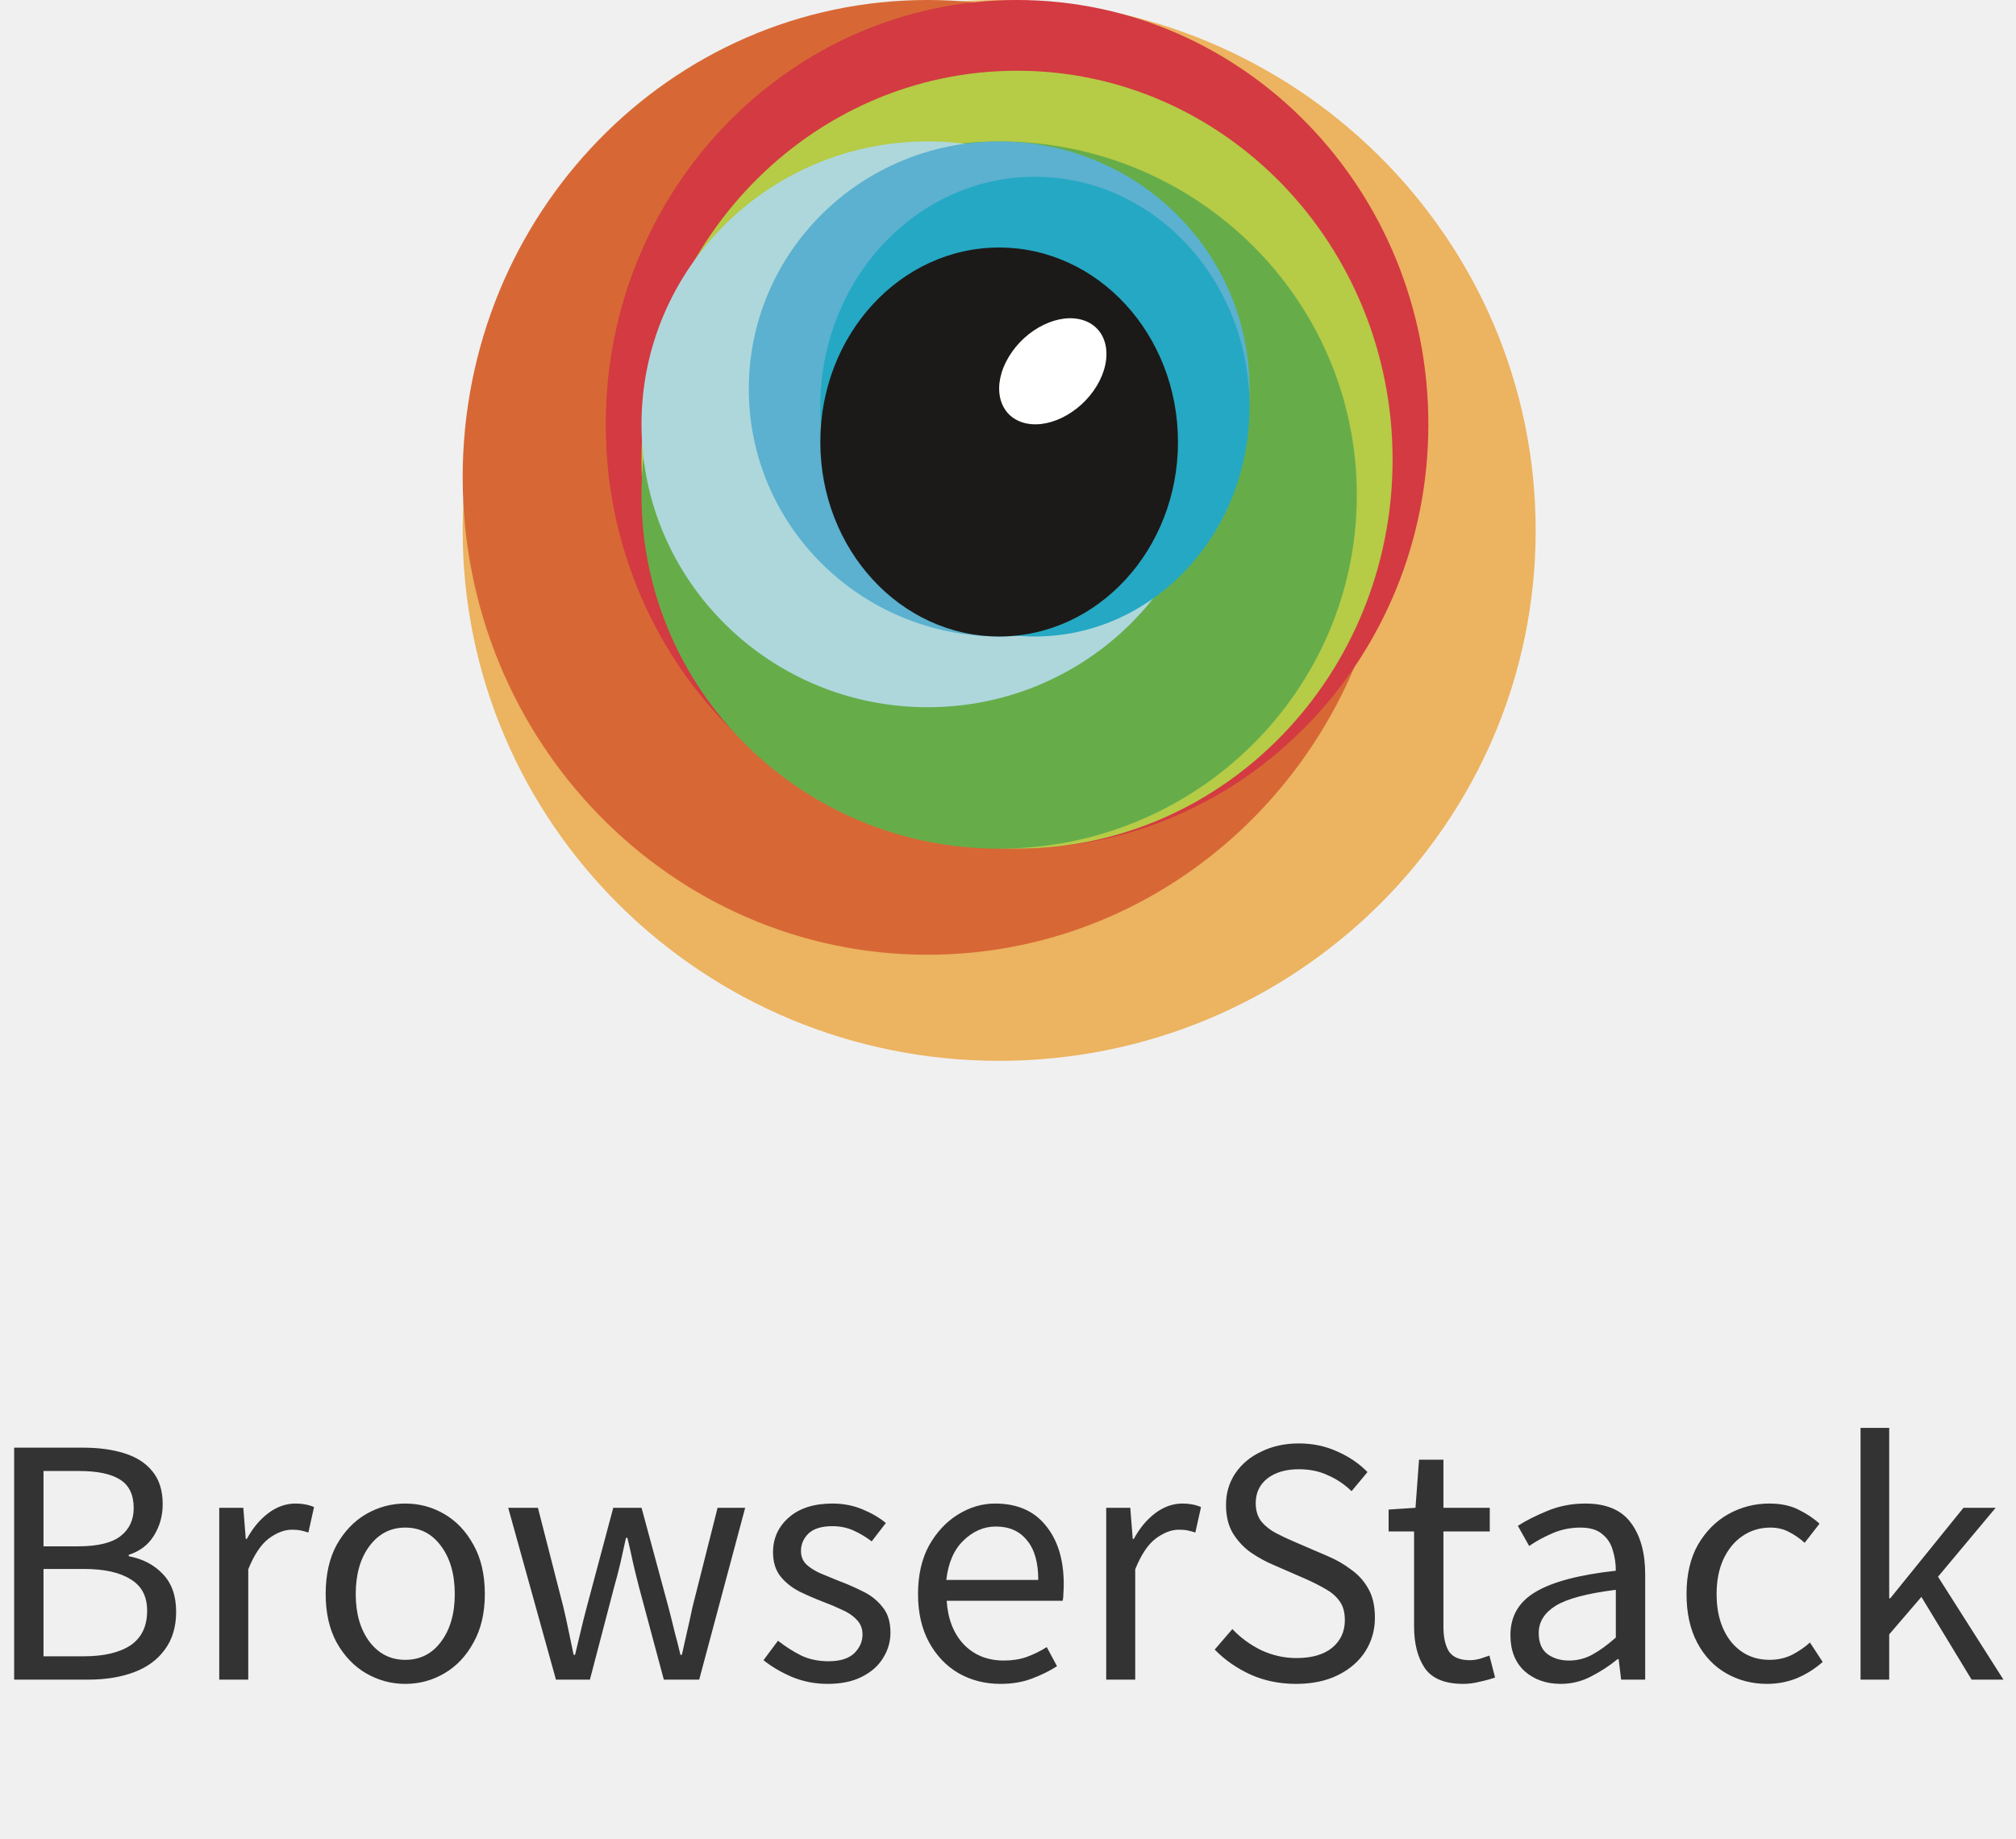
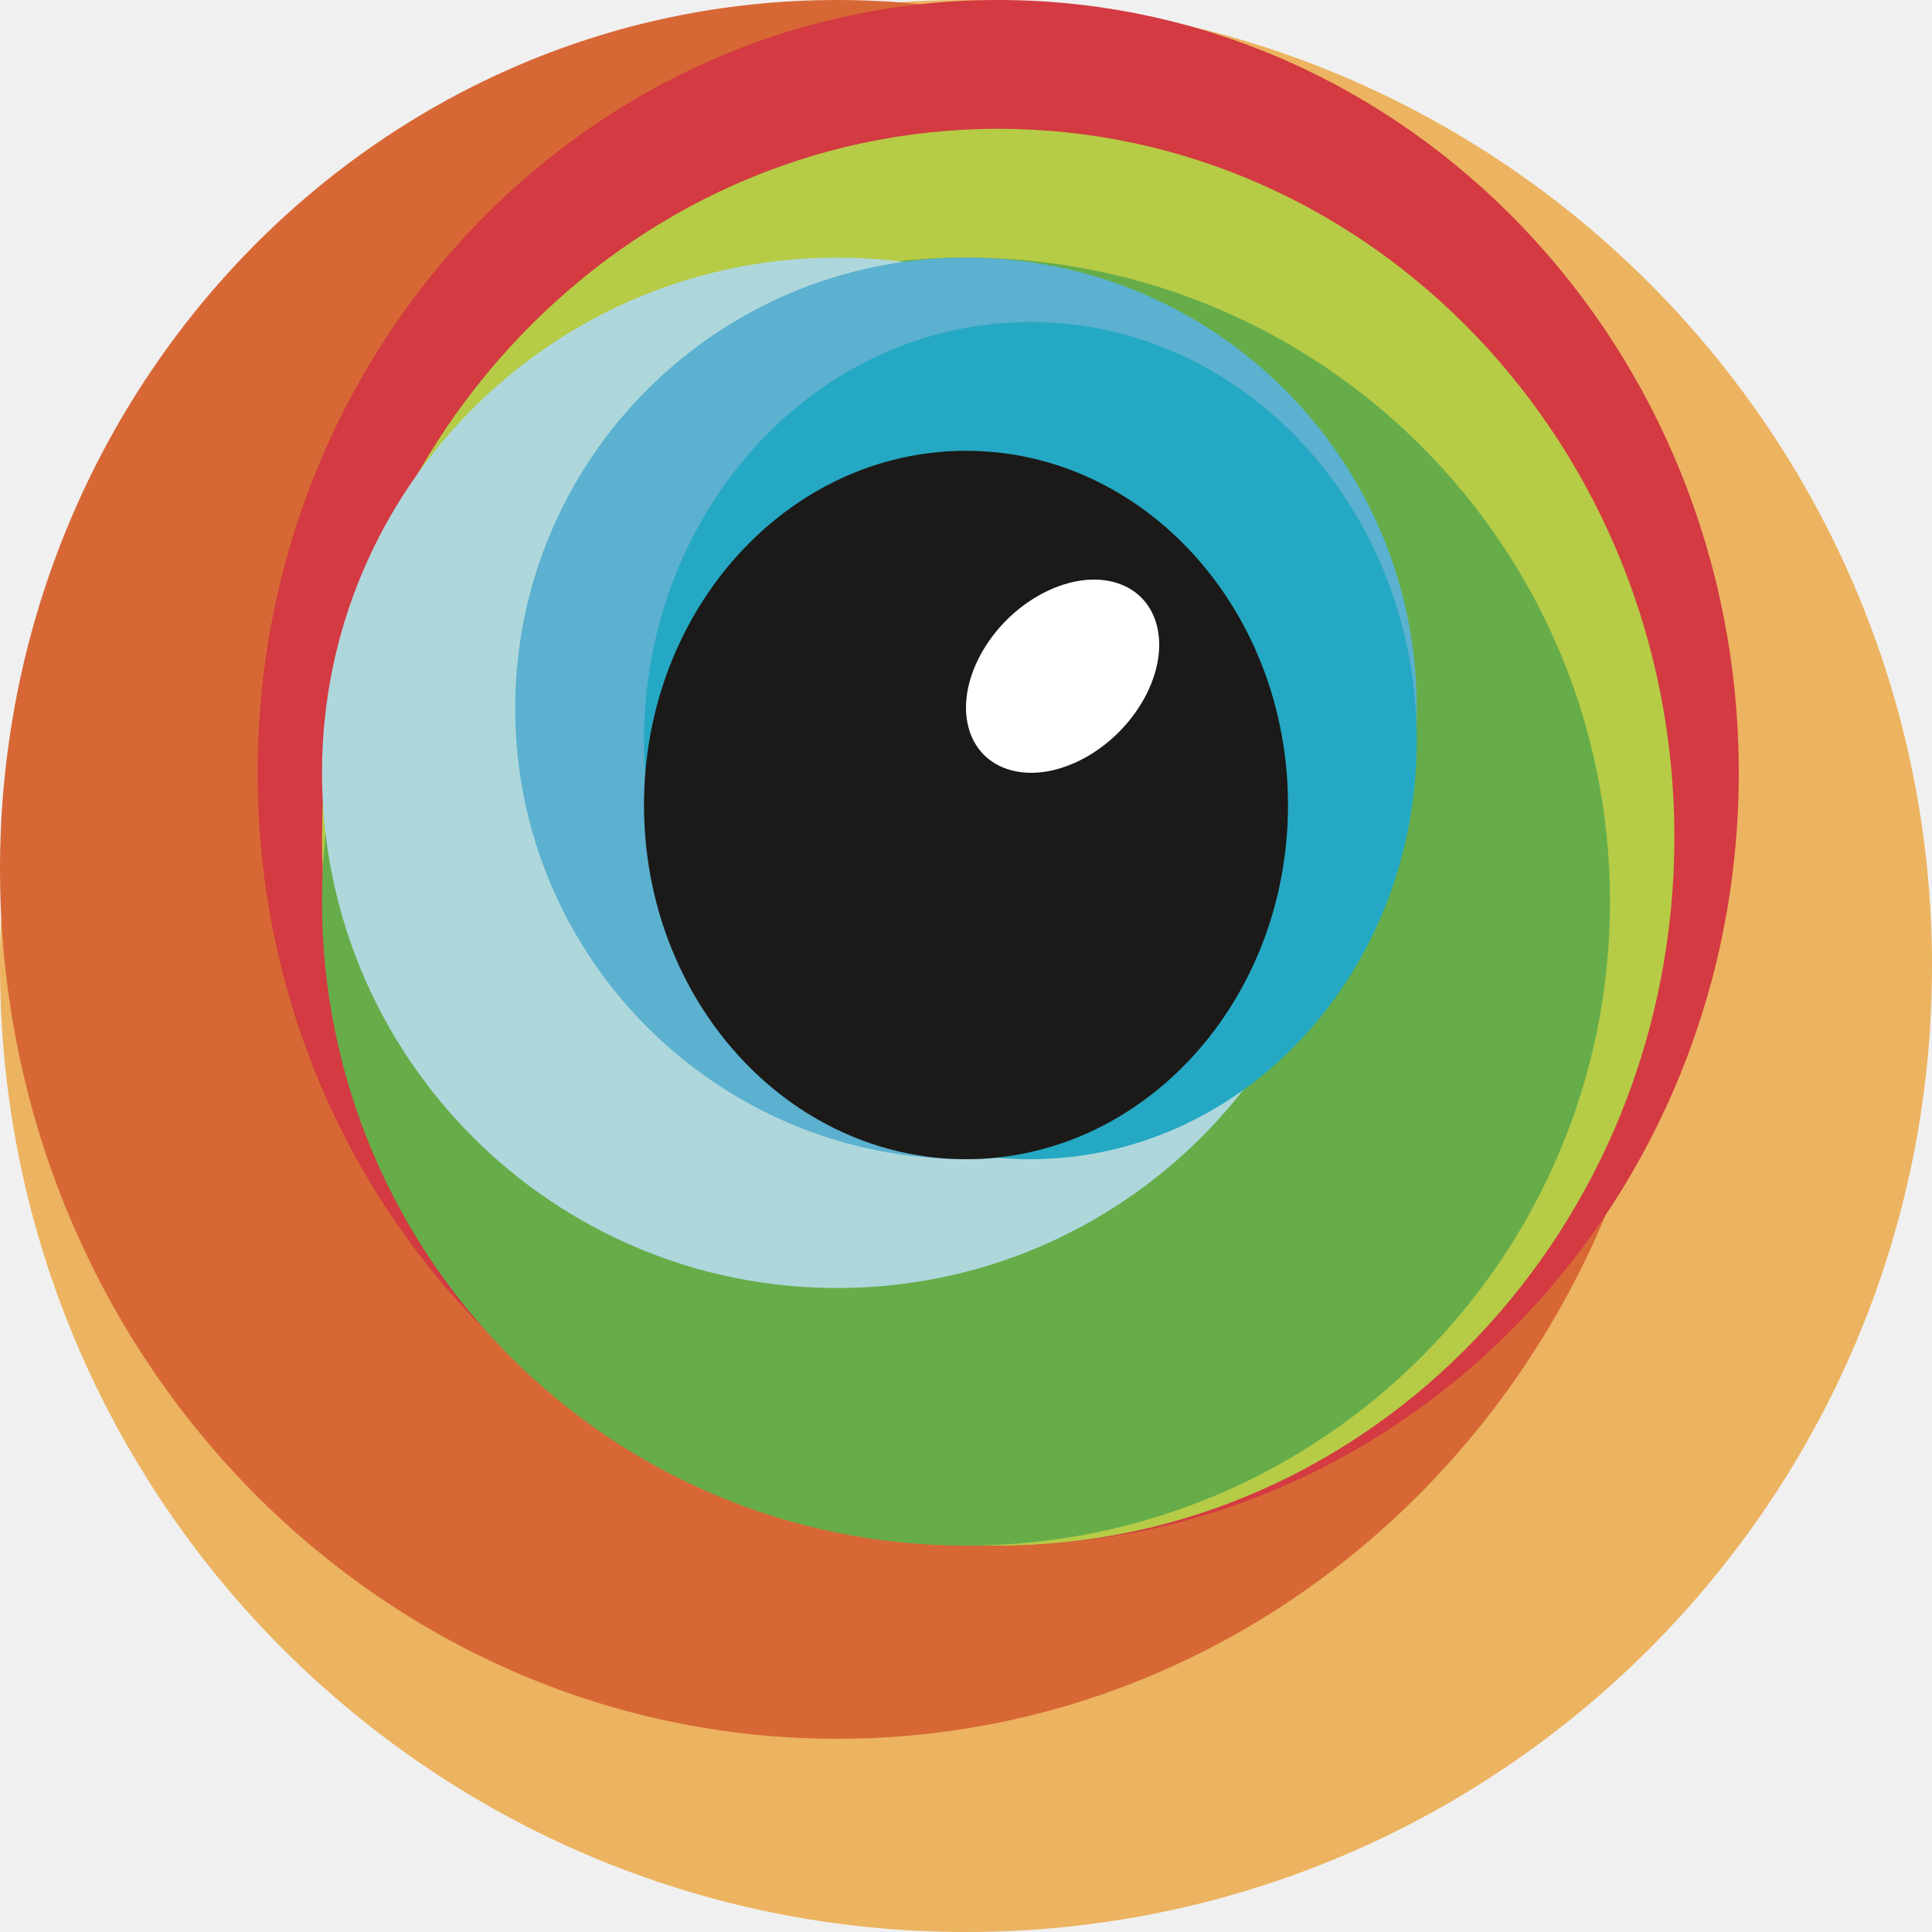
- <svg xmlns="http://www.w3.org/2000/svg" width="114" height="104" viewBox="0 0 114 104" fill="none">
-   <path fill-rule="evenodd" clip-rule="evenodd" d="M86.838 30C86.838 46.569 73.255 60 56.5 60C39.745 60 26.163 46.569 26.163 30C26.163 13.432 39.745 0 56.5 0C73.255 0 86.838 13.432 86.838 30Z" fill="#ECB360" />
-   <path fill-rule="evenodd" clip-rule="evenodd" d="M78.747 27C78.747 41.912 66.975 54 52.455 54C37.934 54 26.163 41.912 26.163 27C26.163 12.088 37.934 0 52.455 0C66.975 0 78.747 12.088 78.747 27Z" fill="#D76835" />
-   <path fill-rule="evenodd" clip-rule="evenodd" d="M80.77 24C80.77 37.255 70.356 48 57.51 48C44.666 48 34.252 37.255 34.252 24C34.252 10.745 44.666 0 57.51 0C70.356 0 80.77 10.745 80.77 24Z" fill="#D33A41" />
-   <path fill-rule="evenodd" clip-rule="evenodd" d="M78.748 26C78.748 38.15 69.24 48 57.511 48C45.783 48 36.275 38.15 36.275 26C36.275 13.85 45.783 4 57.511 4C69.24 4 78.748 13.85 78.748 26Z" fill="#B6CB46" />
-   <path fill-rule="evenodd" clip-rule="evenodd" d="M76.725 28C76.725 39.045 67.67 48 56.5 48C45.331 48 36.275 39.045 36.275 28C36.275 16.954 45.331 8 56.5 8C67.67 8 76.725 16.954 76.725 28Z" fill="#66AD4A" />
-   <path fill-rule="evenodd" clip-rule="evenodd" d="M68.635 24C68.635 32.837 61.391 40 52.455 40C43.519 40 36.275 32.837 36.275 24C36.275 15.164 43.519 8 52.455 8C61.391 8 68.635 15.164 68.635 24Z" fill="#AED7DC" />
-   <path fill-rule="evenodd" clip-rule="evenodd" d="M70.658 22C70.658 29.732 64.32 36 56.5 36C48.681 36 42.343 29.732 42.343 22C42.343 14.268 48.681 8 56.5 8C64.32 8 70.658 14.268 70.658 22Z" fill="#5BB1CF" />
-   <path fill-rule="evenodd" clip-rule="evenodd" d="M70.657 23C70.657 30.18 65.224 36 58.522 36C51.82 36 46.387 30.18 46.387 23C46.387 15.821 51.82 10 58.522 10C65.224 10 70.657 15.821 70.657 23Z" fill="#25A8C3" />
-   <path fill-rule="evenodd" clip-rule="evenodd" d="M56.499 36C50.915 36 46.387 31.075 46.387 25C46.387 18.924 50.915 14 56.499 14C62.084 14 66.612 18.924 66.612 25C66.612 31.075 62.084 36 56.499 36Z" fill="#1B1A18" />
-   <path fill-rule="evenodd" clip-rule="evenodd" d="M62.018 21.828C61.056 23.42 59.164 24.34 57.792 23.883C56.42 23.426 56.088 21.764 57.05 20.172C58.012 18.58 59.903 17.66 61.275 18.117C62.647 18.574 62.979 20.235 62.018 21.828Z" fill="white" />
-   <path d="M0.8 95V81.88H4.7C5.593 81.88 6.373 81.987 7.04 82.2C7.72 82.413 8.247 82.753 8.62 83.22C9.007 83.687 9.2 84.307 9.2 85.08C9.2 85.733 9.033 86.327 8.7 86.86C8.38 87.38 7.907 87.74 7.28 87.94V88.02C8.067 88.167 8.707 88.5 9.2 89.02C9.707 89.54 9.96 90.253 9.96 91.16C9.96 92.013 9.747 92.727 9.32 93.3C8.907 93.873 8.327 94.3 7.58 94.58C6.833 94.86 5.967 95 4.98 95H0.8ZM2.46 87.46H4.4C5.52 87.46 6.327 87.267 6.82 86.88C7.313 86.493 7.56 85.967 7.56 85.3C7.56 84.54 7.3 84 6.78 83.68C6.273 83.36 5.507 83.2 4.48 83.2H2.46V87.46ZM2.46 93.68H4.74C5.873 93.68 6.753 93.473 7.38 93.06C8.007 92.633 8.32 91.98 8.32 91.1C8.32 90.287 8.007 89.693 7.38 89.32C6.767 88.933 5.887 88.74 4.74 88.74H2.46V93.68ZM12.398 95V85.28H13.758L13.898 87.04H13.958C14.291 86.427 14.698 85.94 15.178 85.58C15.658 85.22 16.171 85.04 16.718 85.04C17.105 85.04 17.451 85.107 17.758 85.24L17.438 86.68C17.278 86.627 17.131 86.587 16.998 86.56C16.864 86.533 16.698 86.52 16.498 86.52C16.084 86.52 15.651 86.687 15.198 87.02C14.758 87.353 14.371 87.933 14.038 88.76V95H12.398ZM22.916 95.24C22.129 95.24 21.389 95.04 20.696 94.64C20.016 94.24 19.463 93.66 19.036 92.9C18.623 92.14 18.416 91.227 18.416 90.16C18.416 89.067 18.623 88.14 19.036 87.38C19.463 86.62 20.016 86.04 20.696 85.64C21.389 85.24 22.129 85.04 22.916 85.04C23.716 85.04 24.456 85.24 25.136 85.64C25.816 86.04 26.363 86.62 26.776 87.38C27.203 88.14 27.416 89.067 27.416 90.16C27.416 91.227 27.203 92.14 26.776 92.9C26.363 93.66 25.816 94.24 25.136 94.64C24.456 95.04 23.716 95.24 22.916 95.24ZM22.916 93.88C23.756 93.88 24.429 93.54 24.936 92.86C25.456 92.167 25.716 91.267 25.716 90.16C25.716 89.04 25.456 88.133 24.936 87.44C24.429 86.747 23.756 86.4 22.916 86.4C22.089 86.4 21.416 86.747 20.896 87.44C20.376 88.133 20.116 89.04 20.116 90.16C20.116 91.267 20.376 92.167 20.896 92.86C21.416 93.54 22.089 93.88 22.916 93.88ZM31.438 95L28.738 85.28H30.418L31.858 90.9C31.965 91.353 32.065 91.807 32.158 92.26C32.251 92.7 32.344 93.147 32.438 93.6H32.518C32.624 93.147 32.731 92.7 32.838 92.26C32.944 91.807 33.058 91.353 33.178 90.9L34.678 85.28H36.278L37.798 90.9C37.918 91.353 38.031 91.807 38.138 92.26C38.258 92.7 38.371 93.147 38.478 93.6H38.558C38.664 93.147 38.764 92.7 38.858 92.26C38.965 91.807 39.065 91.353 39.158 90.9L40.578 85.28H42.138L39.538 95H37.538L36.138 89.78C36.018 89.313 35.904 88.853 35.798 88.4C35.705 87.947 35.598 87.473 35.478 86.98H35.398C35.291 87.473 35.184 87.953 35.078 88.42C34.971 88.873 34.851 89.333 34.718 89.8L33.358 95H31.438ZM46.793 95.24C46.1 95.24 45.44 95.113 44.813 94.86C44.187 94.593 43.64 94.273 43.173 93.9L43.993 92.8C44.42 93.133 44.86 93.413 45.313 93.64C45.767 93.853 46.28 93.96 46.853 93.96C47.493 93.96 47.973 93.813 48.293 93.52C48.613 93.213 48.773 92.853 48.773 92.44C48.773 92.107 48.66 91.827 48.433 91.6C48.22 91.373 47.94 91.187 47.593 91.04C47.26 90.88 46.913 90.733 46.553 90.6C46.1 90.427 45.653 90.233 45.213 90.02C44.773 89.793 44.413 89.507 44.133 89.16C43.853 88.8 43.713 88.347 43.713 87.8C43.713 87.013 44.007 86.36 44.593 85.84C45.193 85.307 46.02 85.04 47.073 85.04C47.673 85.04 48.233 85.147 48.753 85.36C49.273 85.573 49.72 85.833 50.093 86.14L49.293 87.18C48.96 86.927 48.613 86.72 48.253 86.56C47.893 86.4 47.5 86.32 47.073 86.32C46.46 86.32 46.007 86.46 45.713 86.74C45.433 87.02 45.293 87.347 45.293 87.72C45.293 88.027 45.393 88.28 45.593 88.48C45.793 88.667 46.053 88.833 46.373 88.98C46.693 89.113 47.033 89.253 47.393 89.4C47.86 89.573 48.32 89.773 48.773 90C49.227 90.213 49.6 90.507 49.893 90.88C50.2 91.24 50.353 91.727 50.353 92.34C50.353 92.86 50.213 93.34 49.933 93.78C49.667 94.22 49.267 94.573 48.733 94.84C48.213 95.107 47.567 95.24 46.793 95.24ZM56.572 95.24C55.706 95.24 54.919 95.04 54.212 94.64C53.505 94.227 52.946 93.64 52.532 92.88C52.119 92.12 51.912 91.213 51.912 90.16C51.912 89.093 52.119 88.18 52.532 87.42C52.959 86.66 53.505 86.073 54.172 85.66C54.839 85.247 55.539 85.04 56.272 85.04C57.512 85.04 58.465 85.453 59.132 86.28C59.812 87.107 60.152 88.213 60.152 89.6C60.152 89.773 60.145 89.947 60.132 90.12C60.132 90.28 60.119 90.42 60.092 90.54H53.532C53.599 91.567 53.919 92.387 54.492 93C55.079 93.613 55.839 93.92 56.772 93.92C57.239 93.92 57.666 93.853 58.052 93.72C58.452 93.573 58.832 93.387 59.192 93.16L59.772 94.24C59.359 94.507 58.886 94.74 58.352 94.94C57.832 95.14 57.239 95.24 56.572 95.24ZM53.512 89.36H58.712C58.712 88.373 58.499 87.627 58.072 87.12C57.659 86.6 57.072 86.34 56.312 86.34C55.632 86.34 55.019 86.607 54.472 87.14C53.939 87.66 53.619 88.4 53.512 89.36ZM62.554 95V85.28H63.914L64.054 87.04H64.114C64.447 86.427 64.854 85.94 65.334 85.58C65.814 85.22 66.327 85.04 66.874 85.04C67.261 85.04 67.607 85.107 67.914 85.24L67.594 86.68C67.434 86.627 67.287 86.587 67.154 86.56C67.021 86.533 66.854 86.52 66.654 86.52C66.241 86.52 65.807 86.687 65.354 87.02C64.914 87.353 64.527 87.933 64.194 88.76V95H62.554ZM73.288 95.24C72.368 95.24 71.514 95.067 70.728 94.72C69.941 94.36 69.261 93.887 68.688 93.3L69.688 92.14C70.154 92.633 70.701 93.033 71.328 93.34C71.968 93.633 72.628 93.78 73.308 93.78C74.174 93.78 74.848 93.587 75.328 93.2C75.808 92.8 76.048 92.28 76.048 91.64C76.048 91.187 75.948 90.827 75.748 90.56C75.561 90.293 75.301 90.067 74.968 89.88C74.648 89.693 74.281 89.507 73.868 89.32L71.988 88.5C71.574 88.327 71.161 88.1 70.748 87.82C70.348 87.54 70.008 87.18 69.728 86.74C69.461 86.3 69.328 85.76 69.328 85.12C69.328 84.453 69.501 83.86 69.848 83.34C70.208 82.807 70.701 82.393 71.328 82.1C71.954 81.793 72.661 81.64 73.448 81.64C74.234 81.64 74.961 81.793 75.628 82.1C76.294 82.393 76.861 82.78 77.328 83.26L76.428 84.34C76.028 83.953 75.581 83.653 75.088 83.44C74.608 83.213 74.061 83.1 73.448 83.1C72.714 83.1 72.121 83.273 71.668 83.62C71.228 83.967 71.008 84.433 71.008 85.02C71.008 85.433 71.114 85.78 71.328 86.06C71.554 86.327 71.834 86.547 72.168 86.72C72.501 86.893 72.841 87.053 73.188 87.2L75.048 88C75.554 88.213 76.008 88.473 76.408 88.78C76.821 89.073 77.148 89.44 77.388 89.88C77.628 90.307 77.748 90.847 77.748 91.5C77.748 92.193 77.568 92.827 77.208 93.4C76.848 93.96 76.334 94.407 75.668 94.74C75.001 95.073 74.208 95.24 73.288 95.24ZM82.743 95.24C81.703 95.24 80.976 94.94 80.563 94.34C80.163 93.74 79.963 92.96 79.963 92V86.62H78.523V85.38L80.043 85.28L80.243 82.56H81.623V85.28H84.243V86.62H81.623V92.02C81.623 92.62 81.73 93.087 81.943 93.42C82.17 93.74 82.563 93.9 83.123 93.9C83.296 93.9 83.483 93.873 83.683 93.82C83.883 93.753 84.063 93.693 84.223 93.64L84.543 94.88C84.276 94.973 83.983 95.053 83.663 95.12C83.356 95.2 83.05 95.24 82.743 95.24ZM88.251 95.24C87.438 95.24 86.758 95 86.211 94.52C85.678 94.027 85.411 93.347 85.411 92.48C85.411 91.413 85.884 90.6 86.831 90.04C87.791 89.467 89.304 89.067 91.371 88.84C91.371 88.427 91.311 88.033 91.191 87.66C91.084 87.287 90.884 86.987 90.591 86.76C90.311 86.52 89.904 86.4 89.371 86.4C88.811 86.4 88.284 86.507 87.791 86.72C87.298 86.933 86.858 87.173 86.471 87.44L85.831 86.3C86.284 86.007 86.838 85.727 87.491 85.46C88.158 85.18 88.878 85.04 89.651 85.04C90.838 85.04 91.698 85.407 92.231 86.14C92.764 86.86 93.031 87.827 93.031 89.04V95H91.671L91.531 93.84H91.471C91.018 94.213 90.518 94.54 89.971 94.82C89.438 95.1 88.864 95.24 88.251 95.24ZM88.731 93.92C89.198 93.92 89.638 93.807 90.051 93.58C90.464 93.353 90.904 93.033 91.371 92.62V89.92C89.758 90.12 88.624 90.42 87.971 90.82C87.331 91.22 87.011 91.733 87.011 92.36C87.011 92.907 87.178 93.307 87.511 93.56C87.844 93.8 88.251 93.92 88.731 93.92ZM99.929 95.24C99.076 95.24 98.303 95.04 97.609 94.64C96.916 94.24 96.369 93.66 95.969 92.9C95.569 92.14 95.369 91.227 95.369 90.16C95.369 89.067 95.583 88.14 96.009 87.38C96.449 86.62 97.023 86.04 97.729 85.64C98.449 85.24 99.223 85.04 100.049 85.04C100.689 85.04 101.236 85.153 101.689 85.38C102.156 85.607 102.556 85.873 102.889 86.18L102.049 87.26C101.769 87.007 101.469 86.8 101.149 86.64C100.843 86.48 100.496 86.4 100.109 86.4C99.523 86.4 98.996 86.56 98.529 86.88C98.076 87.187 97.716 87.627 97.449 88.2C97.196 88.76 97.069 89.413 97.069 90.16C97.069 91.267 97.343 92.167 97.889 92.86C98.449 93.54 99.176 93.88 100.069 93.88C100.523 93.88 100.943 93.787 101.329 93.6C101.716 93.4 102.056 93.167 102.349 92.9L103.069 94C102.629 94.387 102.143 94.693 101.609 94.92C101.076 95.133 100.516 95.24 99.929 95.24ZM105.21 95V80.76H106.83V90.4H106.89L111.03 85.28H112.85L109.59 89.18L113.29 95H111.49L108.65 90.32L106.83 92.44V95H105.21Z" fill="#333333" />
+ <svg xmlns="http://www.w3.org/2000/svg" width="60" height="60" viewBox="0 0 60 60" fill="none">
+   <g clip-path="url(#clip0_1885_32852)">
+     <path fill-rule="evenodd" clip-rule="evenodd" d="M60 30C60 46.569 46.569 60 30 60C13.432 60 0 46.569 0 30C0 13.432 13.432 0 30 0C46.569 0 60 13.432 60 30Z" fill="#ECB360" />
+     <path fill-rule="evenodd" clip-rule="evenodd" d="M52 27C52 41.912 40.359 54 26 54C11.641 54 0 41.912 0 27C0 12.088 11.641 0 26 0C40.359 0 52 12.088 52 27Z" fill="#D76835" />
+     <path fill-rule="evenodd" clip-rule="evenodd" d="M53.999 24C53.999 37.255 43.702 48 30.999 48C18.297 48 8 37.255 8 24C8 10.745 18.297 0 30.999 0C43.702 0 53.999 10.745 53.999 24Z" fill="#D33A41" />
+     <path fill-rule="evenodd" clip-rule="evenodd" d="M52 26C52 38.15 42.598 48 31 48C19.402 48 10 38.15 10 26C10 13.85 19.402 4 31 4C42.598 4 52 13.85 52 26Z" fill="#B6CB46" />
+     <path fill-rule="evenodd" clip-rule="evenodd" d="M50 28C50 39.045 41.046 48 30 48C18.955 48 10 39.045 10 28C10 16.954 18.955 8 30 8C41.046 8 50 16.954 50 28Z" fill="#66AD4A" />
+     <path fill-rule="evenodd" clip-rule="evenodd" d="M42 24C42 32.837 34.837 40 26 40C17.163 40 10 32.837 10 24C10 15.163 17.163 8 26 8C34.837 8 42 15.163 42 24Z" fill="#AED7DC" />
+     <path fill-rule="evenodd" clip-rule="evenodd" d="M44 22C44 29.732 37.732 36 30 36C22.267 36 16 29.732 16 22C16 14.268 22.267 8 30 8C37.732 8 44 14.268 44 22Z" fill="#5BB1CF" />
+     <path fill-rule="evenodd" clip-rule="evenodd" d="M44 23C44 30.179 38.627 36 32 36C25.372 36 20 30.179 20 23C20 15.821 25.372 10 32 10C38.627 10 44 15.821 44 23Z" fill="#25A8C3" />
+     <path fill-rule="evenodd" clip-rule="evenodd" d="M30 36C24.477 36 20 31.075 20 25C20 18.924 24.477 14 30 14C35.522 14 40 18.924 40 25C40 31.075 35.522 36 30 36Z" fill="#1B1A18" />
+     <path fill-rule="evenodd" clip-rule="evenodd" d="M35.456 21.828C34.505 23.42 32.635 24.34 31.278 23.883C29.921 23.426 29.593 21.764 30.544 20.172C31.495 18.58 33.365 17.66 34.722 18.117C36.079 18.574 36.407 20.235 35.456 21.828Z" fill="white" />
+   </g>
+   <defs>
+     <clipPath id="clip0_1885_32852">
+       <rect width="60" height="60" rx="4" fill="white" />
+     </clipPath>
+   </defs>
</svg>
